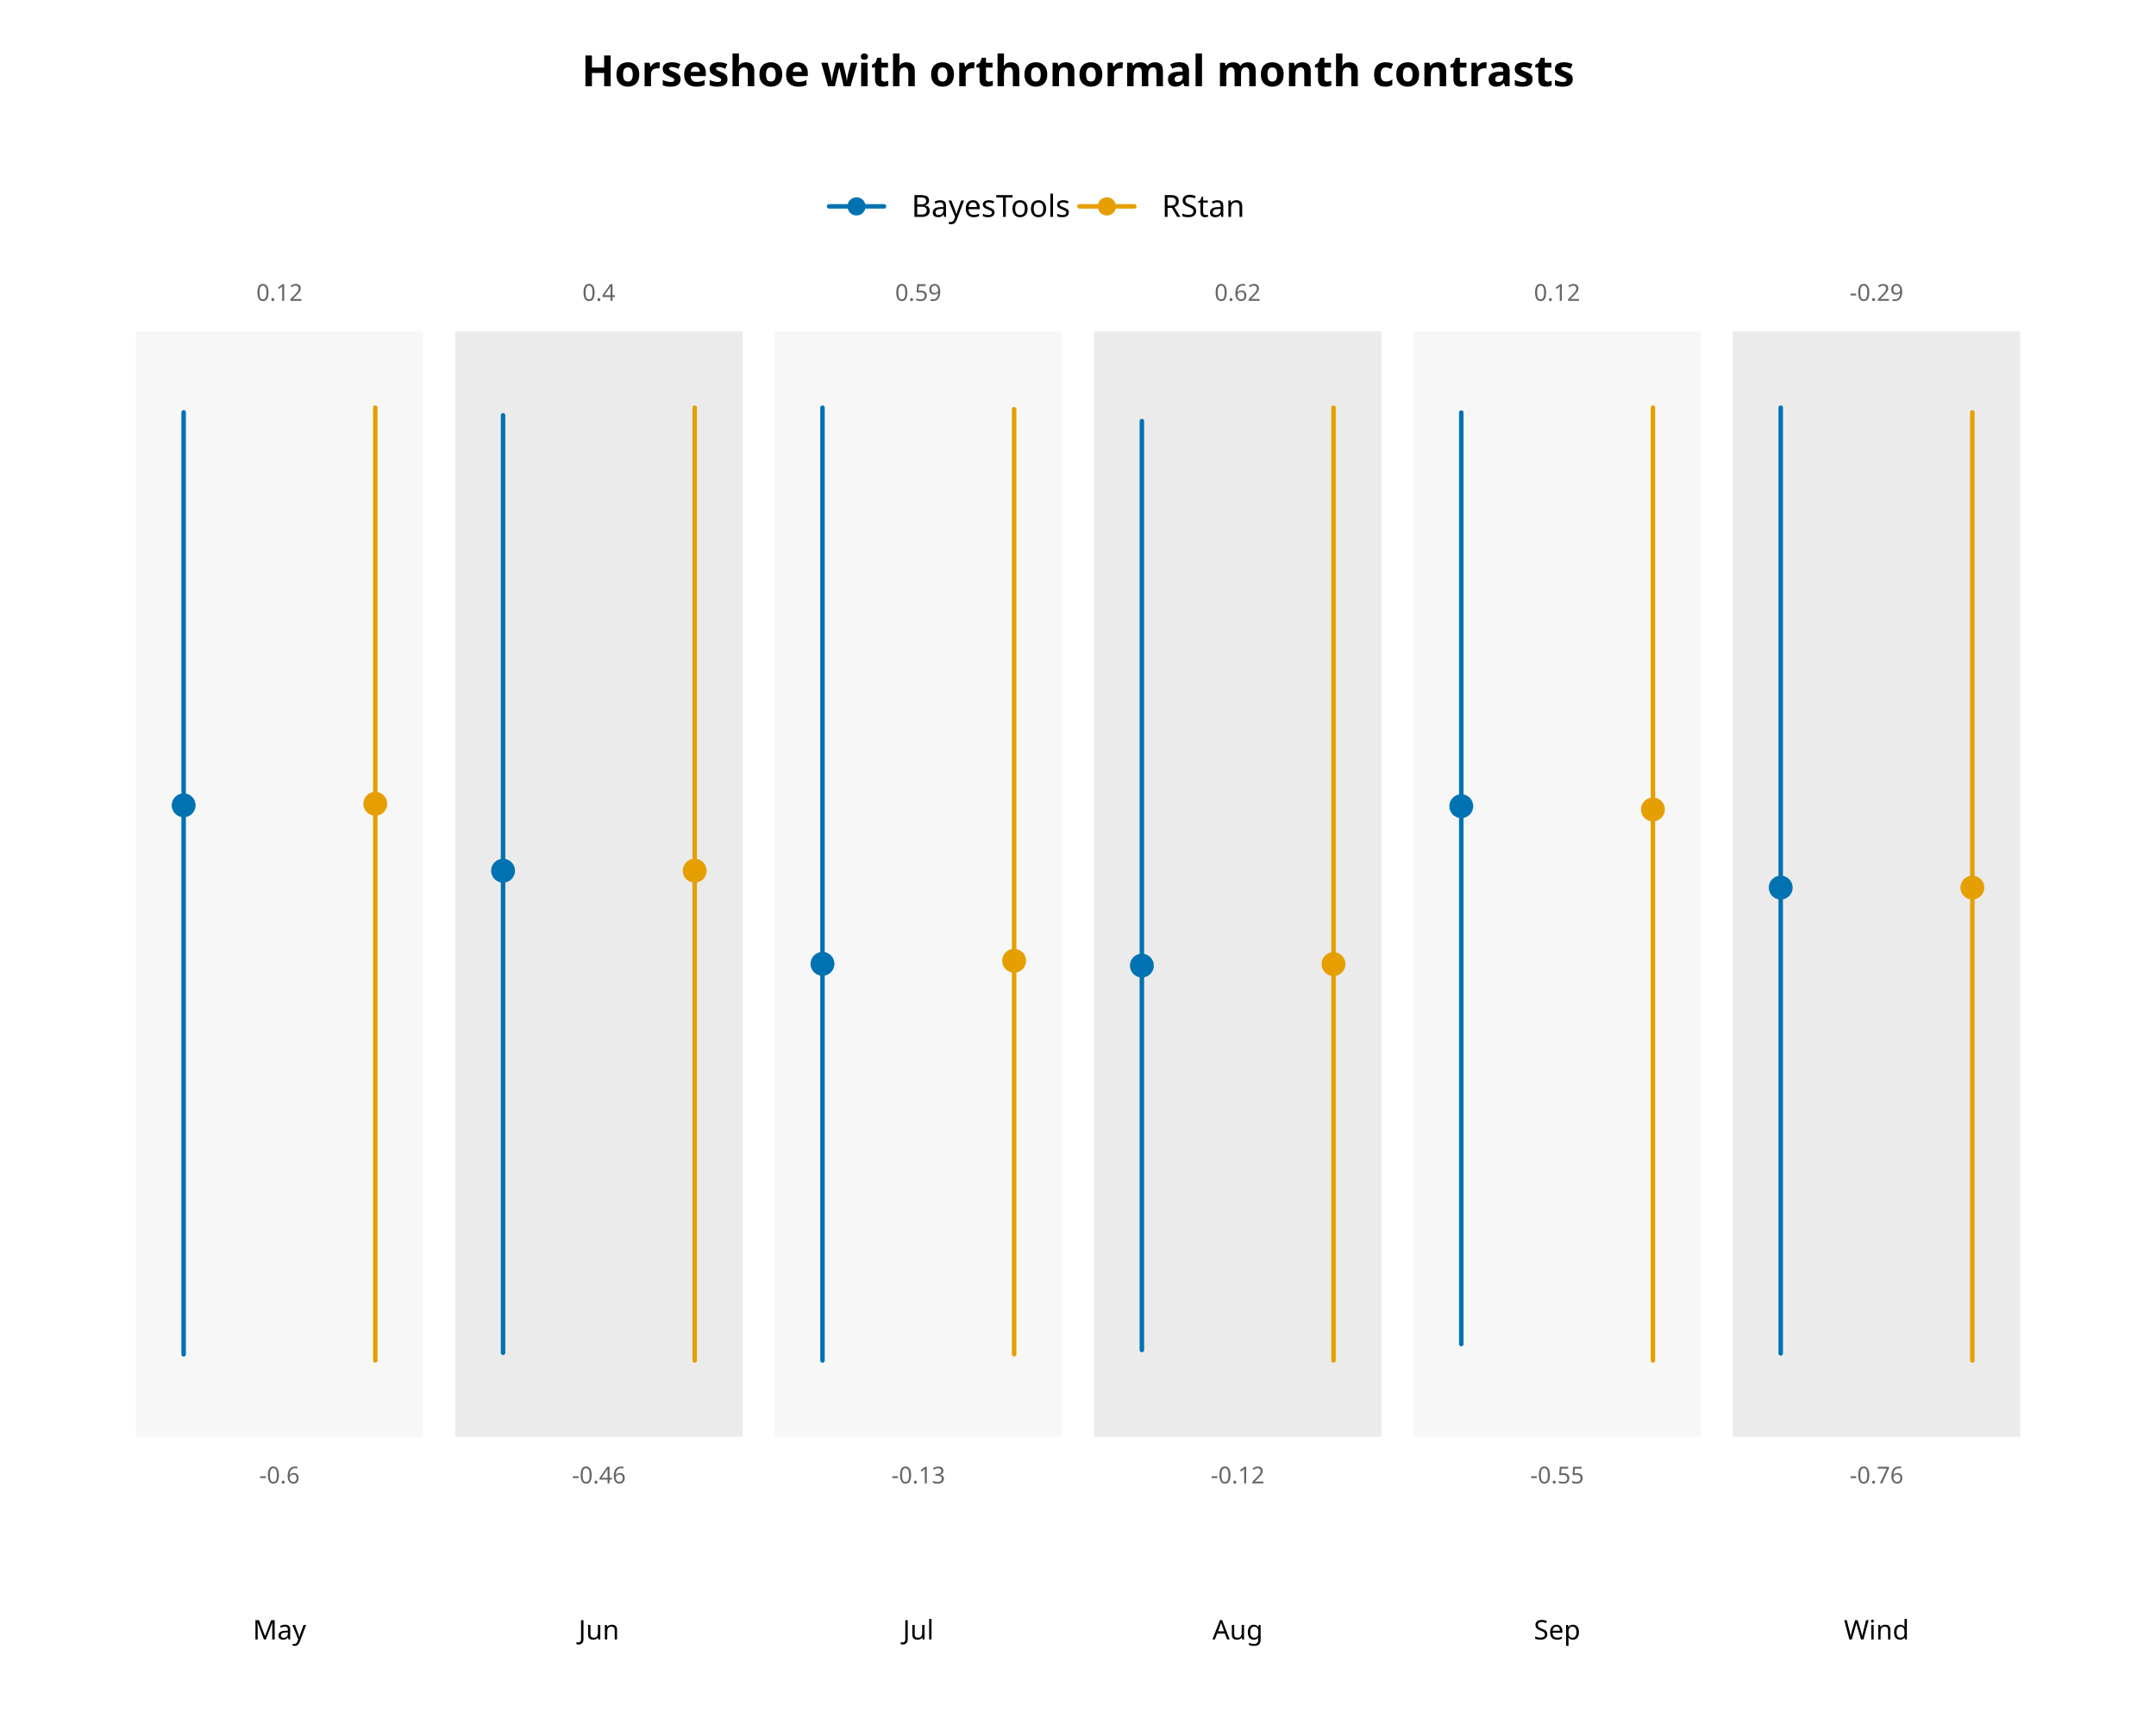
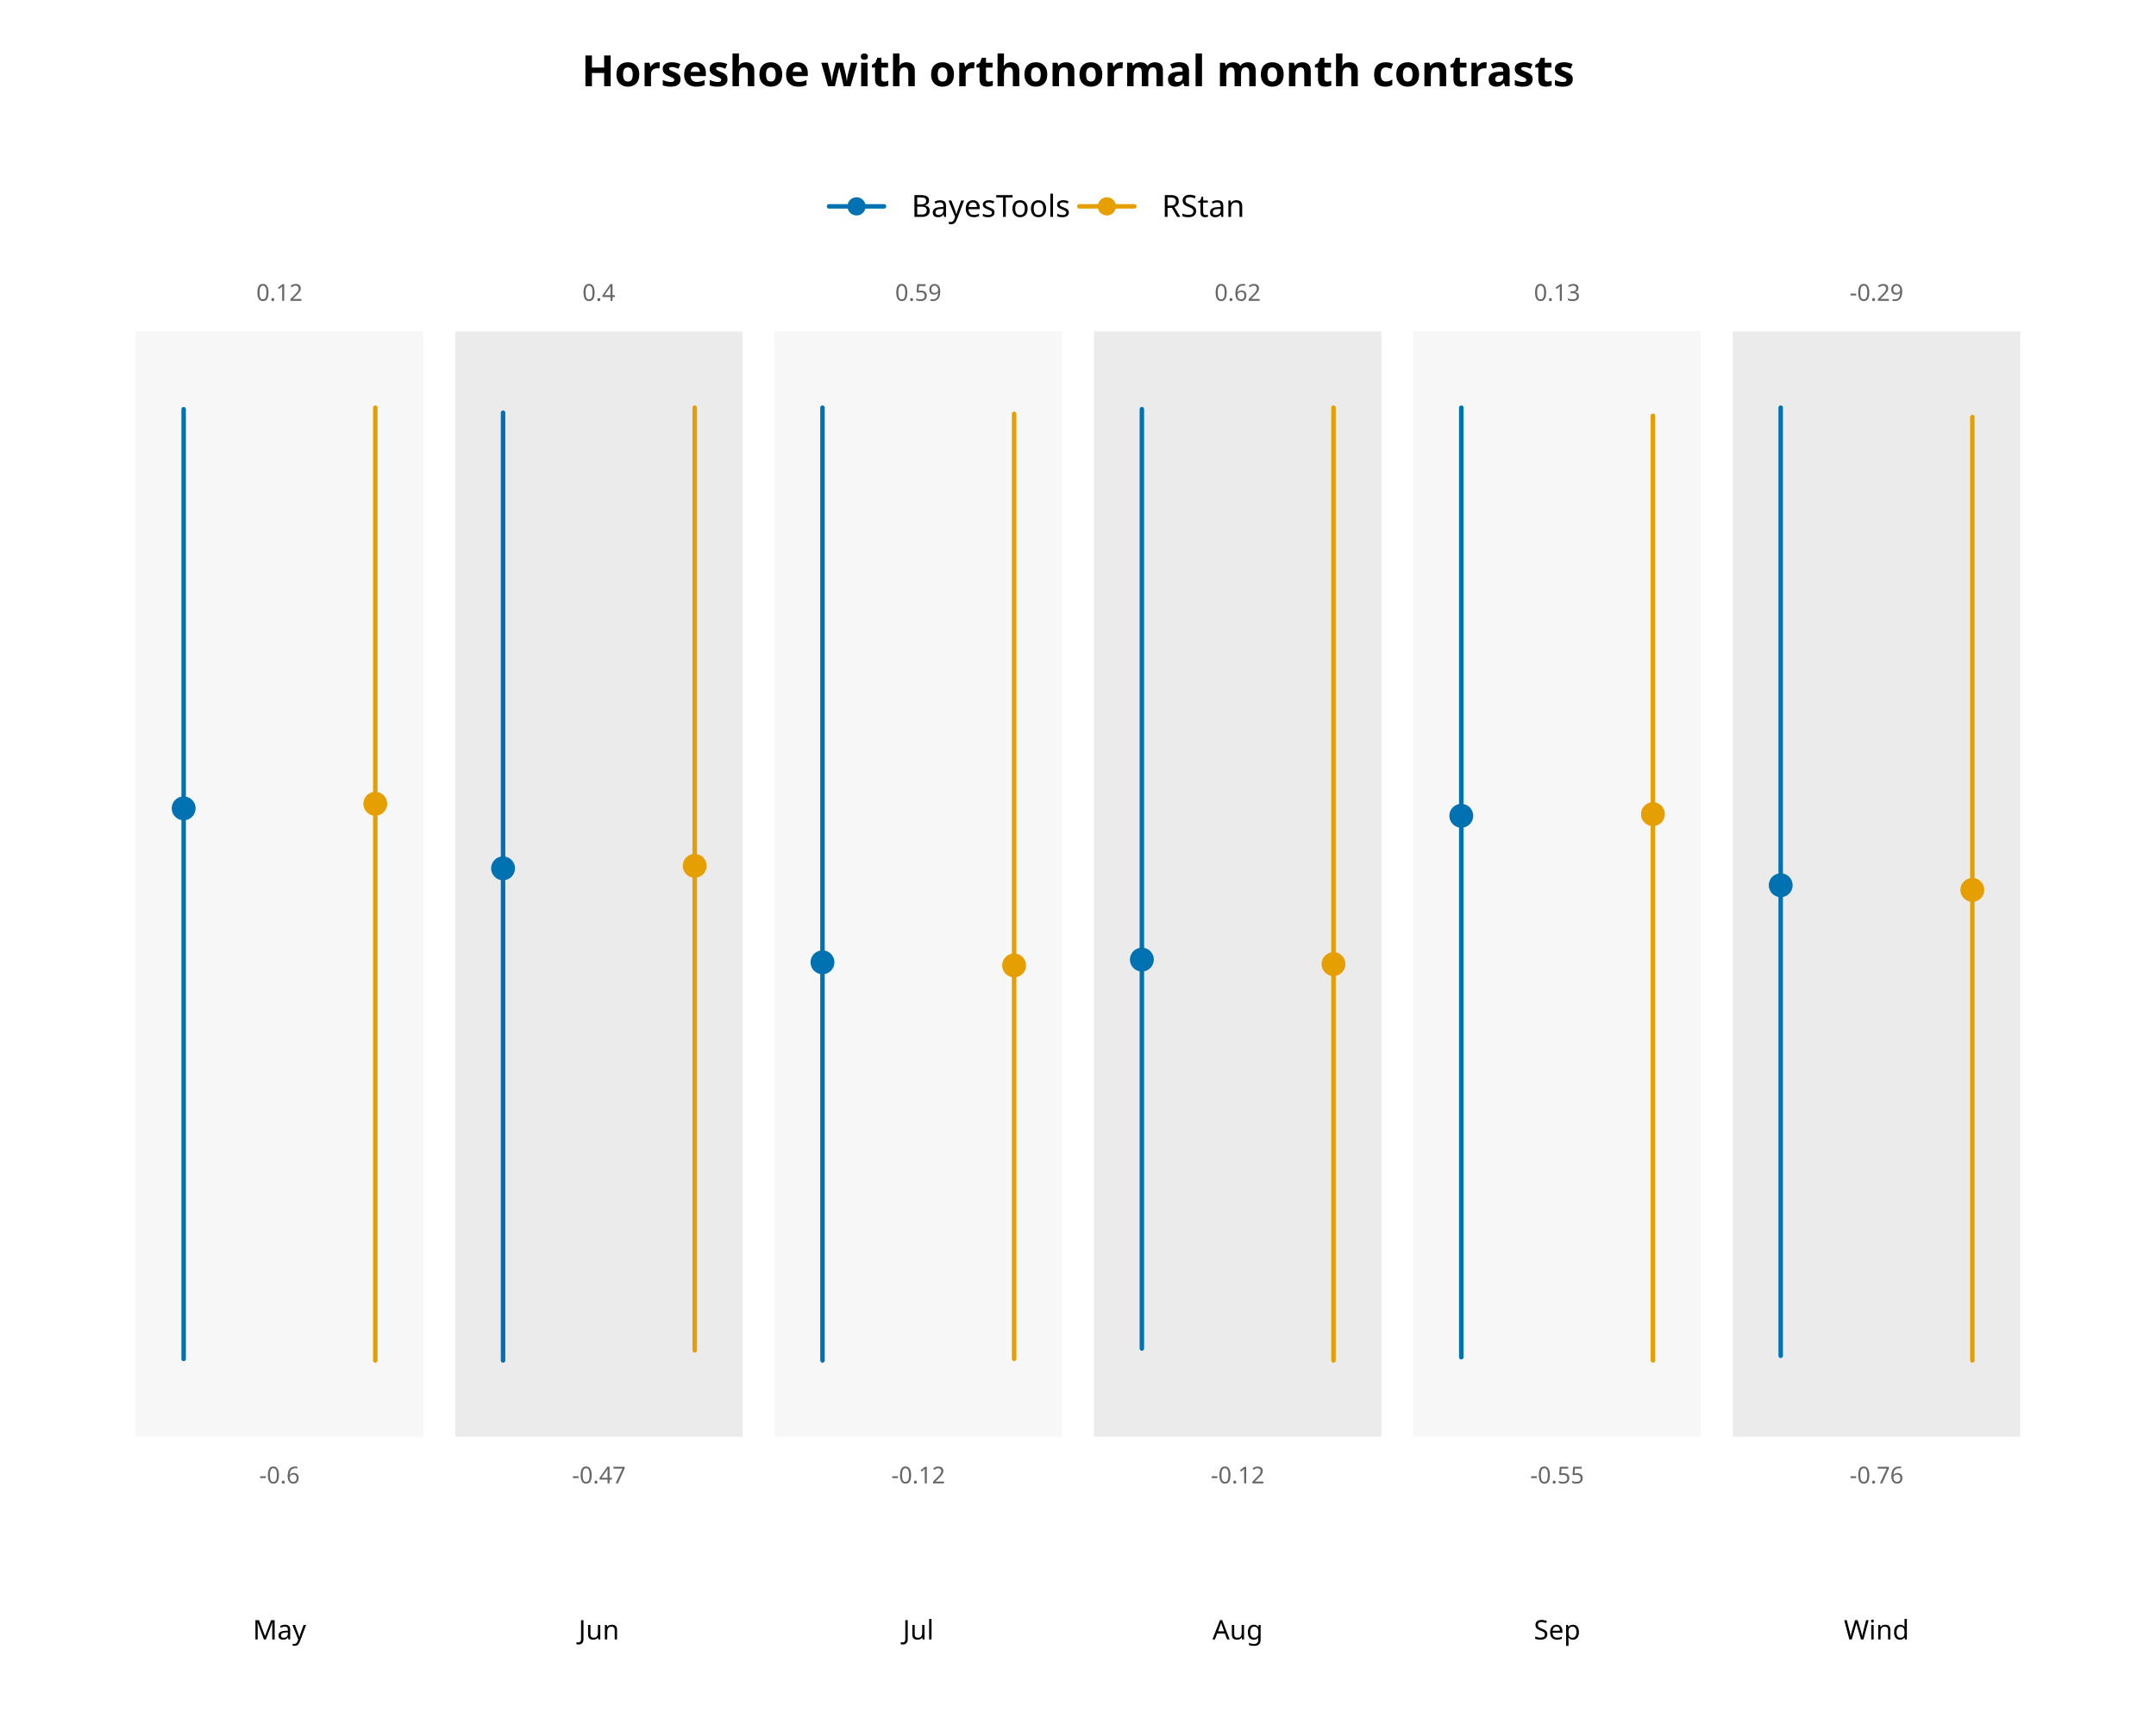
<svg xmlns="http://www.w3.org/2000/svg" class="svglite" data-engine-version="2.0" width="720.00pt" height="576.00pt" viewBox="0 0 720.00 576.00">
  <defs>
    <style type="text/css">
    .svglite line, .svglite polyline, .svglite polygon, .svglite path, .svglite rect, .svglite circle {
      fill: none;
      stroke: #000000;
      stroke-linecap: round;
      stroke-linejoin: round;
      stroke-miterlimit: 10.00;
    }
  </style>
  </defs>
  <rect width="100%" height="100%" style="stroke: none; fill: #FFFFFF;" />
  <defs>
    <clipPath id="cpMC4wMHw3MjAuMDB8MC4wMHw1NzYuMDA=">
      <rect x="0.00" y="0.00" width="720.00" height="576.00" />
    </clipPath>
  </defs>
  <g clip-path="url(#cpMC4wMHw3MjAuMDB8MC4wMHw1NzYuMDA=)">
    <text x="360.00" y="28.80" text-anchor="middle" style="font-size: 14.40px; font-weight: bold; font-family: sans;" textLength="286.58px" lengthAdjust="spacingAndGlyphs">Horseshoe with orthonormal month contrasts</text>
  </g>
  <defs>
    <clipPath id="cpMTQuNDB8NzA1LjYwfDcyLjAwfDUxOC40MA==">
      <rect x="14.40" y="72.00" width="691.20" height="446.40" />
    </clipPath>
  </defs>
  <g clip-path="url(#cpMTQuNDB8NzA1LjYwfDcyLjAwfDUxOC40MA==)">
    <rect x="45.33" y="110.68" width="96.00" height="369.05" style="stroke-width: 0.75; stroke: none; fill: #F7F7F7;" />
    <rect x="152.00" y="110.68" width="96.00" height="369.05" style="stroke-width: 0.75; stroke: none; fill: #EBEBEB;" />
    <rect x="258.67" y="110.68" width="96.00" height="369.05" style="stroke-width: 0.75; stroke: none; fill: #F7F7F7;" />
    <rect x="365.33" y="110.68" width="96.00" height="369.05" style="stroke-width: 0.75; stroke: none; fill: #EBEBEB;" />
    <rect x="472.00" y="110.68" width="96.00" height="369.05" style="stroke-width: 0.75; stroke: none; fill: #F7F7F7;" />
    <rect x="578.67" y="110.68" width="96.00" height="369.05" style="stroke-width: 0.75; stroke: none; fill: #EBEBEB;" />
    <text x="93.33" y="495.33" text-anchor="middle" style="font-size: 7.80px; fill: #666666; font-family: sans;" textLength="13.44px" lengthAdjust="spacingAndGlyphs">-0.6</text>
    <text x="93.33" y="100.45" text-anchor="middle" style="font-size: 7.80px; fill: #666666; font-family: sans;" textLength="15.18px" lengthAdjust="spacingAndGlyphs">0.12</text>
-     <line x1="61.33" y1="452.23" x2="61.33" y2="137.66" style="stroke-width: 1.50; stroke: #0072B2;" />
-     <circle cx="61.33" cy="268.90" r="3.24" style="stroke-width: 1.50; stroke: #0072B2; fill: #0072B2;" />
+     <line x1="61.33" y1="453.76" x2="61.33" y2="136.64" style="stroke-width: 1.50; stroke: #0072B2;" />
+     <circle cx="61.33" cy="269.92" r="3.24" style="stroke-width: 1.50; stroke: #0072B2; fill: #0072B2;" />
    <line x1="125.33" y1="454.27" x2="125.33" y2="136.13" style="stroke-width: 1.50; stroke: #E69F00;" />
    <circle cx="125.33" cy="268.39" r="3.24" style="stroke-width: 1.50; stroke: #E69F00; fill: #E69F00;" />
-     <text x="200.00" y="495.33" text-anchor="middle" style="font-size: 7.80px; fill: #666666; font-family: sans;" textLength="17.78px" lengthAdjust="spacingAndGlyphs">-0.46</text>
+     <text x="200.00" y="495.33" text-anchor="middle" style="font-size: 7.80px; fill: #666666; font-family: sans;" textLength="17.78px" lengthAdjust="spacingAndGlyphs">-0.47</text>
    <text x="200.00" y="100.45" text-anchor="middle" style="font-size: 7.80px; fill: #666666; font-family: sans;" textLength="10.84px" lengthAdjust="spacingAndGlyphs">0.4</text>
-     <line x1="168.00" y1="451.72" x2="168.00" y2="138.68" style="stroke-width: 1.50; stroke: #0072B2;" />
-     <circle cx="168.00" cy="290.74" r="3.24" style="stroke-width: 1.50; stroke: #0072B2; fill: #0072B2;" />
-     <line x1="232.00" y1="454.27" x2="232.00" y2="136.13" style="stroke-width: 1.50; stroke: #E69F00;" />
-     <circle cx="232.00" cy="290.74" r="3.24" style="stroke-width: 1.50; stroke: #E69F00; fill: #E69F00;" />
-     <text x="306.67" y="495.33" text-anchor="middle" style="font-size: 7.80px; fill: #666666; font-family: sans;" textLength="17.78px" lengthAdjust="spacingAndGlyphs">-0.13</text>
+     <line x1="168.00" y1="454.27" x2="168.00" y2="137.81" style="stroke-width: 1.50; stroke: #0072B2;" />
+     <circle cx="168.00" cy="289.95" r="3.24" style="stroke-width: 1.50; stroke: #0072B2; fill: #0072B2;" />
+     <line x1="232.00" y1="450.91" x2="232.00" y2="136.13" style="stroke-width: 1.50; stroke: #E69F00;" />
+     <circle cx="232.00" cy="289.11" r="3.24" style="stroke-width: 1.50; stroke: #E69F00; fill: #E69F00;" />
+     <text x="306.67" y="495.33" text-anchor="middle" style="font-size: 7.80px; fill: #666666; font-family: sans;" textLength="17.78px" lengthAdjust="spacingAndGlyphs">-0.12</text>
    <text x="306.67" y="100.45" text-anchor="middle" style="font-size: 7.80px; fill: #666666; font-family: sans;" textLength="15.18px" lengthAdjust="spacingAndGlyphs">0.59</text>
    <line x1="274.67" y1="454.27" x2="274.67" y2="136.13" style="stroke-width: 1.50; stroke: #0072B2;" />
-     <circle cx="274.67" cy="321.84" r="3.24" style="stroke-width: 1.50; stroke: #0072B2; fill: #0072B2;" />
-     <line x1="338.67" y1="452.20" x2="338.67" y2="136.65" style="stroke-width: 1.50; stroke: #E69F00;" />
-     <circle cx="338.67" cy="320.81" r="3.24" style="stroke-width: 1.50; stroke: #E69F00; fill: #E69F00;" />
+     <circle cx="274.67" cy="321.32" r="3.24" style="stroke-width: 1.50; stroke: #0072B2; fill: #0072B2;" />
+     <line x1="338.67" y1="453.75" x2="338.67" y2="138.20" style="stroke-width: 1.50; stroke: #E69F00;" />
+     <circle cx="338.67" cy="322.36" r="3.24" style="stroke-width: 1.50; stroke: #E69F00; fill: #E69F00;" />
    <text x="413.33" y="495.33" text-anchor="middle" style="font-size: 7.80px; fill: #666666; font-family: sans;" textLength="17.78px" lengthAdjust="spacingAndGlyphs">-0.12</text>
    <text x="413.33" y="100.45" text-anchor="middle" style="font-size: 7.80px; fill: #666666; font-family: sans;" textLength="15.18px" lengthAdjust="spacingAndGlyphs">0.62</text>
-     <line x1="381.33" y1="450.78" x2="381.33" y2="140.62" style="stroke-width: 1.50; stroke: #0072B2;" />
-     <circle cx="381.33" cy="322.42" r="3.24" style="stroke-width: 1.50; stroke: #0072B2; fill: #0072B2;" />
+     <line x1="381.33" y1="450.28" x2="381.33" y2="136.63" style="stroke-width: 1.50; stroke: #0072B2;" />
+     <circle cx="381.33" cy="320.42" r="3.24" style="stroke-width: 1.50; stroke: #0072B2; fill: #0072B2;" />
    <line x1="445.33" y1="454.27" x2="445.33" y2="136.13" style="stroke-width: 1.50; stroke: #E69F00;" />
    <circle cx="445.33" cy="321.92" r="3.24" style="stroke-width: 1.50; stroke: #E69F00; fill: #E69F00;" />
    <text x="520.00" y="495.33" text-anchor="middle" style="font-size: 7.80px; fill: #666666; font-family: sans;" textLength="17.78px" lengthAdjust="spacingAndGlyphs">-0.55</text>
-     <text x="520.00" y="100.45" text-anchor="middle" style="font-size: 7.80px; fill: #666666; font-family: sans;" textLength="15.18px" lengthAdjust="spacingAndGlyphs">0.12</text>
-     <line x1="488.00" y1="448.80" x2="488.00" y2="137.77" style="stroke-width: 1.50; stroke: #0072B2;" />
-     <circle cx="488.00" cy="269.19" r="3.24" style="stroke-width: 1.50; stroke: #0072B2; fill: #0072B2;" />
-     <line x1="552.00" y1="454.27" x2="552.00" y2="136.13" style="stroke-width: 1.50; stroke: #E69F00;" />
-     <circle cx="552.00" cy="270.29" r="3.24" style="stroke-width: 1.50; stroke: #E69F00; fill: #E69F00;" />
+     <text x="520.00" y="100.45" text-anchor="middle" style="font-size: 7.80px; fill: #666666; font-family: sans;" textLength="15.18px" lengthAdjust="spacingAndGlyphs">0.13</text>
+     <line x1="488.00" y1="453.19" x2="488.00" y2="136.13" style="stroke-width: 1.50; stroke: #0072B2;" />
+     <circle cx="488.00" cy="272.40" r="3.24" style="stroke-width: 1.50; stroke: #0072B2; fill: #0072B2;" />
+     <line x1="552.00" y1="454.27" x2="552.00" y2="138.84" style="stroke-width: 1.50; stroke: #E69F00;" />
+     <circle cx="552.00" cy="271.85" r="3.24" style="stroke-width: 1.50; stroke: #E69F00; fill: #E69F00;" />
    <text x="626.67" y="495.33" text-anchor="middle" style="font-size: 7.80px; fill: #666666; font-family: sans;" textLength="17.78px" lengthAdjust="spacingAndGlyphs">-0.76</text>
    <text x="626.67" y="100.45" text-anchor="middle" style="font-size: 7.80px; fill: #666666; font-family: sans;" textLength="17.78px" lengthAdjust="spacingAndGlyphs">-0.29</text>
-     <line x1="594.67" y1="451.92" x2="594.67" y2="136.13" style="stroke-width: 1.50; stroke: #0072B2;" />
-     <circle cx="594.67" cy="296.38" r="3.24" style="stroke-width: 1.50; stroke: #0072B2; fill: #0072B2;" />
-     <line x1="658.67" y1="454.27" x2="658.67" y2="137.70" style="stroke-width: 1.50; stroke: #E69F00;" />
-     <circle cx="658.67" cy="296.38" r="3.24" style="stroke-width: 1.50; stroke: #E69F00; fill: #E69F00;" />
+     <line x1="594.67" y1="452.71" x2="594.67" y2="136.13" style="stroke-width: 1.50; stroke: #0072B2;" />
+     <circle cx="594.67" cy="295.59" r="3.24" style="stroke-width: 1.50; stroke: #0072B2; fill: #0072B2;" />
+     <line x1="658.67" y1="454.27" x2="658.67" y2="139.25" style="stroke-width: 1.50; stroke: #E69F00;" />
+     <circle cx="658.67" cy="297.15" r="3.24" style="stroke-width: 1.50; stroke: #E69F00; fill: #E69F00;" />
  </g>
  <g clip-path="url(#cpMC4wMHw3MjAuMDB8MC4wMHw1NzYuMDA=)">
    <text x="93.33" y="547.42" text-anchor="middle" style="font-size: 9.00px; font-family: sans;" textLength="17.01px" lengthAdjust="spacingAndGlyphs">May</text>
    <text x="200.00" y="547.42" text-anchor="middle" style="font-size: 9.00px; font-family: sans;" textLength="14.52px" lengthAdjust="spacingAndGlyphs">Jun</text>
    <text x="306.67" y="547.42" text-anchor="middle" style="font-size: 9.00px; font-family: sans;" textLength="11.51px" lengthAdjust="spacingAndGlyphs">Jul</text>
    <text x="413.33" y="547.42" text-anchor="middle" style="font-size: 9.00px; font-family: sans;" textLength="16.02px" lengthAdjust="spacingAndGlyphs">Aug</text>
    <text x="520.00" y="547.42" text-anchor="middle" style="font-size: 9.00px; font-family: sans;" textLength="16.02px" lengthAdjust="spacingAndGlyphs">Sep</text>
    <text x="626.67" y="547.42" text-anchor="middle" style="font-size: 9.00px; font-family: sans;" textLength="20.50px" lengthAdjust="spacingAndGlyphs">Wind</text>
    <line x1="276.86" y1="68.91" x2="295.22" y2="68.91" style="stroke-width: 1.50; stroke: #0072B2;" />
    <line x1="360.46" y1="68.91" x2="378.82" y2="68.91" style="stroke-width: 1.50; stroke: #E69F00;" />
    <circle cx="286.04" cy="68.91" r="2.29" style="stroke-width: 1.50; stroke: #0072B2; fill: #0072B2;" />
    <circle cx="369.64" cy="68.91" r="2.29" style="stroke-width: 1.50; stroke: #E69F00; fill: #E69F00;" />
    <text x="304.40" y="72.42" style="font-size: 10.20px; font-family: sans;" textLength="53.31px" lengthAdjust="spacingAndGlyphs">BayesTools</text>
    <text x="388.00" y="72.42" style="font-size: 10.20px; font-family: sans;" textLength="28.35px" lengthAdjust="spacingAndGlyphs">RStan</text>
  </g>
</svg>
